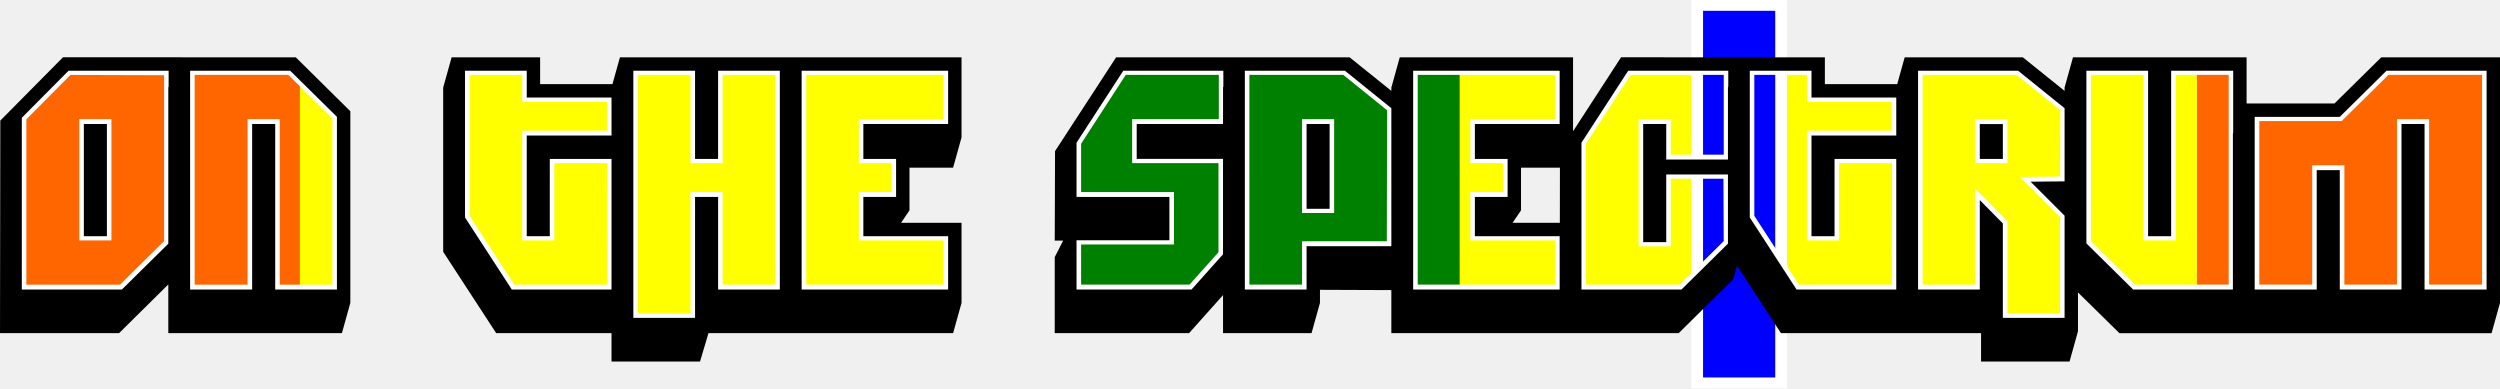
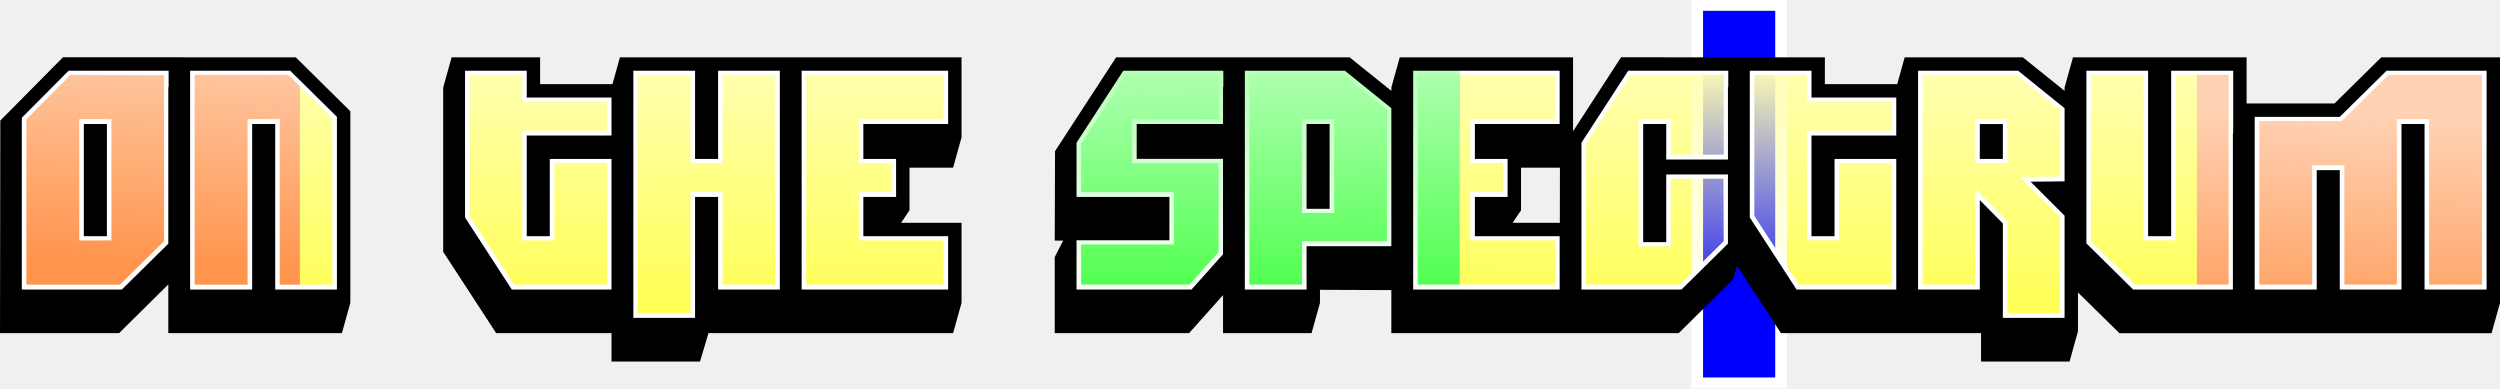
- <svg xmlns="http://www.w3.org/2000/svg" width="137.472mm" height="21.352mm" viewBox="0 0 137.472 21.352" version="1.1" id="svg1">
-   <defs id="defs1" />
+ <svg xmlns="http://www.w3.org/2000/svg" xmlns:xlink="http://www.w3.org/1999/xlink" width="137.472mm" height="21.352mm" viewBox="0 0 137.472 21.352" version="1.1" id="svg1">
+   <defs id="defs1">
+     <linearGradient id="linearGradient47">
+       <stop style="stop-color:#b3ffb3;stop-opacity:1;" offset="0" id="stop47" />
+       <stop style="stop-color:#b3ffb3;stop-opacity:0;" offset="1" id="stop48" />
+     </linearGradient>
+     <linearGradient id="linearGradient45">
+       <stop style="stop-color:#ffffb3;stop-opacity:1;" offset="0" id="stop45" />
+       <stop style="stop-color:#ffffb3;stop-opacity:0;" offset="1" id="stop46" />
+     </linearGradient>
+     <linearGradient id="linearGradient43">
+       <stop style="stop-color:#ffd1b3;stop-opacity:1;" offset="0" id="stop43" />
+       <stop style="stop-color:#ffd1b3;stop-opacity:0;" offset="1" id="stop44" />
+     </linearGradient>
+     <linearGradient xlink:href="#linearGradient43" id="linearGradient44" x1="119.544" y1="92.932" x2="118.957" y2="106.352" gradientUnits="userSpaceOnUse" />
+     <linearGradient xlink:href="#linearGradient45" id="linearGradient46" x1="117.908" y1="92.421" x2="117.839" y2="107.275" gradientUnits="userSpaceOnUse" />
+     <linearGradient xlink:href="#linearGradient47" id="linearGradient48" x1="115.977" y1="92.311" x2="116.143" y2="105.367" gradientUnits="userSpaceOnUse" />
+   </defs>
  <g id="layer1" transform="translate(-46.95556,-88.95243)">
-     <path id="rect1" style="fill:#008000;stroke-width:0.9" d="m 105.371,97.259 3.296,-4.9 h 12.326 l 2.682,2.115 0.774,-2.115 h 2.78 v 14.564 h -3.418 l -0.094,-2.333 -4.319,-0.293 -0.547,2.626 h -4.267 l -0.073,-2.626 -2.188,2.626 -7.141,0.073 0.074,-3.835 0.593,-1.251 -0.566,-0.129 z" />
-     <path id="rect2" style="fill:#ffff00;stroke-width:1.906" d="m 76.253,92.36 -4.191,0.146 -0.186,10.175 2.991,4.243 h 22.094 l 2.462,-1.795 0.06,-3.492 -4.068,-0.167 1.039,-1.185 -0.034,-2.712 -1.611,-0.153 0.048,-1.491 4.53,0.142 -0.128,-3.565 -17.831,-0.146 v 1.587 h -5.172 z m 50.976,0 v 14.564 h 11.826 l 3.501,-3.902 2.407,3.902 h 15.973 l -0.11,-2.699 2.626,2.699 h 4.311 V 92.36 h -6.389 l -0.693,2.079 -2.626,-2.079 h -6.127 l -0.264,1.699 -4.623,0.015 v -1.714 h -10.685 l -3.063,4.522 0.037,-4.522 z M 63.445,92.907 V 106.924 H 65.688 V 95.387 Z m 66.567,4.683 h 3.025 v 3.793 h -3.025 z" />
-     <path id="rect3" style="fill:#ff6600;stroke-width:2.183" d="m 50.636,92.36 -3.445,3.445 v 11.119 h 6.098 l 3.348,-3.056 -0.008,3.056 h 6.817 V 92.36 Z m 117.127,0 v 14.564 h 16.254 V 92.36 h -5.957 l -2.61,2.677 h -5.434 v -2.677 z" />
+     <path id="rect1" style="fill:#4cff4c;stroke-width:0.9;fill-opacity:1" d="m 105.371,97.259 3.296,-4.9 h 12.326 l 2.682,2.115 0.774,-2.115 h 2.78 v 14.564 h -3.418 l -0.094,-2.333 -4.319,-0.293 -0.547,2.626 h -4.267 l -0.073,-2.626 -2.188,2.626 -7.141,0.073 0.074,-3.835 0.593,-1.251 -0.566,-0.129 z" />
+     <path id="rect2" style="fill:#ffff4c;stroke-width:1.906;fill-opacity:1" d="m 76.253,92.36 -4.191,0.146 -0.186,10.175 2.991,4.243 h 22.094 l 2.462,-1.795 0.06,-3.492 -4.068,-0.167 1.039,-1.185 -0.034,-2.712 -1.611,-0.153 0.048,-1.491 4.53,0.142 -0.128,-3.565 -17.831,-0.146 v 1.587 h -5.172 z m 50.976,0 v 14.564 h 11.826 l 3.501,-3.902 2.407,3.902 h 15.973 l -0.11,-2.699 2.626,2.699 h 4.311 V 92.36 h -6.389 l -0.693,2.079 -2.626,-2.079 h -6.127 l -0.264,1.699 -4.623,0.015 v -1.714 h -10.685 l -3.063,4.522 0.037,-4.522 z M 63.445,92.907 V 106.924 H 65.688 V 95.387 Z m 66.567,4.683 h 3.025 v 3.793 h -3.025 z" />
+     <path id="rect3" style="fill:#ff944c;stroke-width:2.183;opacity:1;fill-opacity:1" d="m 50.636,92.36 -3.445,3.445 v 11.119 h 6.098 l 3.348,-3.056 -0.008,3.056 h 6.817 V 92.36 Z m 117.127,0 v 14.564 h 16.254 V 92.36 h -5.957 l -2.61,2.677 h -5.434 v -2.677 z" />
+     <path id="path43" style="fill:url(#linearGradient44);stroke-width:2.183;opacity:1;fill-opacity:1" d="m 50.636,92.36 -3.445,3.445 v 11.119 h 6.098 l 3.348,-3.056 -0.008,3.056 h 6.817 V 92.36 Z m 117.127,0 v 14.564 h 16.254 V 92.36 h -5.957 l -2.61,2.677 h -5.434 v -2.677 z" />
    <g id="g43">
      <rect style="fill:#ffffff;stroke:none;stroke-width:0.851" id="rect4" width="5.268" height="21.352" x="139.955" y="88.952" ry="0" />
      <rect style="fill:#0000ff;stroke:none;stroke-width:0.718" id="rect8" width="3.968" height="20.162" x="140.605" y="89.547" ry="0" />
    </g>
+     <path id="path44" style="fill:url(#linearGradient46);stroke-width:1.906;fill-opacity:1" d="m 76.253,92.36 -4.191,0.146 -0.186,10.175 2.991,4.243 h 22.094 l 2.462,-1.795 0.06,-3.492 -4.068,-0.167 1.039,-1.185 -0.034,-2.712 -1.611,-0.153 0.048,-1.491 4.53,0.142 -0.128,-3.565 -17.831,-0.146 v 1.587 h -5.172 z m 50.976,0 v 14.564 h 11.826 l 3.501,-3.902 2.407,3.902 h 15.973 l -0.11,-2.699 2.626,2.699 h 4.311 V 92.36 h -6.389 l -0.693,2.079 -2.626,-2.079 h -6.127 l -0.264,1.699 -4.623,0.015 v -1.714 h -10.685 l -3.063,4.522 0.037,-4.522 z M 63.445,92.907 V 106.924 H 65.688 V 95.387 Z m 66.567,4.683 h 3.025 v 3.793 h -3.025 z" />
    <path id="path32" style="color:#000000;-inkscape-font-specification:'Dimitri Swank';fill:#ffffff;-inkscape-stroke:none" d="m 50.623,92.571 -0.074,0.074 -2.642,2.662 v 9.797 h 5.853 l 2.719,-2.684 v -9.85 z m 6.537,0 v 0.25 12.283 h 3.91 v -9.102 h 0.769 v 9.102 h 3.892 v -9.85 l -2.717,-2.684 z m 15.117,0 v 0.25 8.148 l 2.685,4.135 h 5.869 l 0.018,-7.682 h -3.91 v 4.25 h -0.769 v -5.035 h 4.662 v -2.592 h -4.662 v -1.475 z m 9.254,0 v 0.25 13.842 h 3.894 v -6.649 h 0.768 v 5.09 h 3.894 v -12.534 h -3.894 v 4.852 h -0.768 l 5.17e-4,-4.852 z m 9.256,0 v 0.25 12.283 h 8.555 v -3.432 h -4.66 v -1.658 h 1.799 v -2.592 h -1.799 v -1.42 h 4.66 v -3.432 z m 17.801,0 -0.072,0.115 -2.611,4.021 v 3.307 h 5.107 v 1.881 h -5.107 v 3.209 h 6.685 l 1.869,-2.092 v -5.59 h -4.748 v -1.42 h 4.766 v -3.432 z m 6.57,0 v 0.25 12.283 h 3.895 v -2.383 h 4.66 l 0.018,-7.945 -2.733,-2.205 z m 9.256,0 V 92.821 l -5.2e-4,12.283 h 8.555 v -3.432 h -4.662 v -1.658 h 1.801 v -2.592 h -1.801 v -1.42 h 4.662 v -3.432 z m 11.939,0 -0.074,0.115 -2.609,4.021 v 8.396 h 5.853 l 2.719,-2.684 -0.02,-4.14 h -3.892 v 3.719 h -0.768 v -5.996 h 0.768 v 1.955 h 3.912 v -5.387 z m 6.57,0 v 0.25 8.148 l 2.686,4.135 h 5.869 l 0.018,-7.681 h -3.91 v 4.25 h -0.767 v -5.035 h 4.66 l 5.1e-4,-2.592 h -4.66 v -1.475 z m 9.256,0 v 0.25 12.283 h 3.893 v -4.56 l 0.769,0.779 v 5.34 h 3.893 v -5.975 l -1.52,-1.52 1.52,-0.015 0.018,-4.375 -2.733,-2.207 z m 9.254,0 v 0.25 9.6 l 2.719,2.684 h 5.855 v -12.534 h -3.912 v 9.102 h -0.767 v -9.102 z m 16.652,0 -0.072,0.072 -2.498,2.465 h -4.826 v 9.996 h 3.91 v -6.564 h 0.769 v 6.564 h 3.893 v -9.102 h 0.767 v 9.102 h 3.912 V 92.571 Z M 57.66,93.071 h 5.15 l 2.422,2.393 v 9.141 h -2.893 v -9.101 h -1.769 v 9.101 h -2.91 z m 15.117,0 h 2.893 v 1.475 h 4.662 v 1.592 h -4.662 v 6.035 h 1.769 V 97.922 h 2.91 l -0.015,6.682 h -5.099 l -2.457,-3.783 z m 9.254,0 h 2.894 v 4.851 h 1.767 v -4.851 h 2.895 v 11.533 h -2.895 v -5.09 h -1.767 v 6.648 h -2.894 z m 9.256,0 h 7.555 v 2.431 h -4.66 v 2.42 h 1.799 v 1.592 h -1.799 v 2.658 h 4.66 v 2.431 H 91.287 Z m 17.572,0 h 5.118 v 2.431 h -4.766 v 2.42 h 4.748 v 4.898 l -1.592,1.783 h -5.963 v -2.209 h 5.108 v -2.88 h -5.108 v -2.658 z m 6.799,0 h 5.164 l 2.408,1.945 -0.015,7.205 h -4.662 v 2.383 h -2.894 z m 9.256,0 h 7.555 v 2.431 h -4.662 v 2.42 h 1.801 v 1.592 h -1.801 v 2.658 h 4.662 v 2.431 h -7.555 z m 11.711,0 h 5.117 v 4.387 h -2.912 v -1.955 h -1.767 v 6.996 h 1.767 v -3.719 h 2.896 l 0.014,3.433 -2.422,2.391 h -5.149 v -7.748 z m 6.799,0 h 2.895 v 1.474 h 4.66 v 1.592 h -4.66 v 6.035 h 1.767 V 97.922 h 2.91 l -0.015,6.682 h -5.1 l -2.457,-3.783 z m 9.256,0 h 5.162 l 2.41,1.945 -0.015,3.643 -2.219,0.022 2.217,2.215 v 5.267 h -2.893 v -5.045 L 155.572,99.325 v 5.279 h -2.892 z m 9.254,0 h 2.894 v 9.102 h 1.768 v -9.102 h 2.912 v 11.533 h -5.151 l -2.424,-2.393 z m 16.359,0 h 5.149 v 11.533 h -2.912 v -9.102 h -1.768 v 9.102 h -2.892 V 98.04 h -1.769 v 6.564 h -2.91 v -8.996 h 4.532 z m -127.463,0.002 5.148,0.016 v 9.123 l -2.424,2.393 h -5.149 v -9.09 z m 0.486,2.429 v 0.25 6.42 h 1.767 v -6.67 z m 67.236,0 v 0.25 4.912 h 1.767 v -5.162 z m 38.789,0 -1.769,5.2e-4 -5.2e-4,0.25 v 2.17 h 1.769 z M 51.816,96.003 h 0.768 v 5.67 h -0.768 z m 67.237,0 h 0.767 v 4.162 h -0.767 z m 37.019,0 h 0.769 v 1.42 h -0.769 z" />
+     <path id="path46" style="fill:url(#linearGradient48);stroke-width:0.9;fill-opacity:1" d="m 105.371,97.259 3.296,-4.9 h 12.326 l 2.682,2.115 0.774,-2.115 h 2.78 v 14.564 h -3.418 l -0.094,-2.333 -4.319,-0.293 -0.547,2.626 h -4.267 l -0.073,-2.626 -2.188,2.626 -7.141,0.073 0.074,-3.835 0.593,-1.251 -0.566,-0.129 z" />
    <g id="path2">
      <path style="color:#000000;-inkscape-font-specification:'Dimitri Swank';fill:#000000;-inkscape-stroke:none" d="m 56.965,102.644 -0.463,1.662 -2.999,2.965 h -6.547 l 0.017,-11.689 3.445,-3.479 h 6.547 z m -0.737,-0.308 V 92.841 h -5.502 l -2.571,2.588 v 9.444 h 5.502 z m -3.394,-0.394 H 51.566 v -6.17 h 1.268 z m 13.386,3.668 -0.463,1.662 H 56.211 V 93.766 l 0.463,-1.662 h 6.547 l 2.999,2.965 z m -0.737,-0.737 V 95.377 L 62.912,92.841 h -5.502 v 12.032 h 3.411 v -9.101 h 1.268 v 9.101 z m 15.836,0.737 -0.463,1.662 h -6.616 l -2.914,-4.473 v -9.032 l 0.463,-1.662 h 4.867 v 1.474 h 4.662 z m -0.72,-7.918 h -3.411 v 4.25 h -1.268 v -5.536 h 4.662 V 94.314 H 75.921 V 92.841 h -3.394 v 8.072 l 2.571,3.959 h 5.484 z m 9.975,7.918 -0.463,1.662 H 85.913 l -0.463,1.56 H 80.582 V 93.766 l 0.463,-1.662 h 9.529 z m -0.737,-0.737 V 92.841 h -3.394 v 4.85 H 85.176 V 92.841 h -3.394 v 13.591 h 3.394 v -6.65 h 1.268 v 5.09 z m 9.992,0.737 -0.463,1.662 H 89.837 V 93.766 l 0.463,-1.662 h 9.529 v 4.405 l -0.463,1.662 h -2.399 v 2.348 l -0.463,0.686 h 3.325 z m -0.737,-0.737 v -2.931 h -4.662 v -2.16 h 1.8 v -2.091 h -1.8 v -1.92 h 4.662 V 92.841 h -8.055 v 12.032 z m 15.871,-8.364 -0.171,0.446 h 0.154 v 6.256 l -0.463,1.662 -2.142,2.399 h -7.387 v -4.182 l 0.463,-0.908 h -0.463 l 0.017,-4.919 3.359,-5.159 h 6.633 z m -0.737,-0.737 V 92.841 h -5.502 l -2.571,3.959 v 2.982 h 5.107 v 2.382 h -5.107 v 2.708 h 6.324 l 1.731,-1.937 v -5.245 h -4.747 v -1.92 z m 9.992,-1.217 -0.017,8.689 -0.463,1.662 -4.199,-0.017 v 0.72 l -0.463,1.662 h -4.867 V 93.766 l 0.463,-1.662 h 6.496 z m -0.737,0.36 -2.571,-2.074 h -5.502 v 12.032 h 3.394 v -2.382 h 4.662 z m -3.411,5.519 h -1.268 v -4.662 h 1.268 z m 13.386,5.176 -0.463,1.662 H 123.464 V 93.766 l 0.463,-1.662 h 9.529 v 4.405 l -0.463,1.662 h -2.399 v 2.348 l -0.463,0.686 h 3.325 z m -0.737,-0.737 v -2.931 h -4.662 v -2.16 h 1.8 v -2.091 h -1.8 v -1.92 h 4.662 V 92.841 h -8.055 v 12.032 z m 10.009,-12.769 v 10.54 l -0.463,1.662 -2.999,2.965 h -6.547 l 0.017,-9.992 3.359,-5.176 z m -0.737,0.737 h -5.502 l -2.571,3.959 v 8.072 h 5.502 l 2.571,-2.537 -0.017,-3.788 h -3.394 v 3.719 h -1.268 v -6.496 h 1.268 v 1.954 h 3.411 z m 9.975,12.769 -0.463,1.662 h -6.616 l -2.914,-4.473 v -9.032 l 0.463,-1.662 h 4.867 v 1.474 h 4.662 z m -0.72,-7.918 h -3.411 v 4.25 h -1.268 v -5.536 h 4.662 V 94.314 H 146.568 V 92.841 h -3.394 v 8.072 l 2.571,3.959 h 5.484 z m 9.992,-3.136 -0.017,5.107 -0.274,0.566 0.274,0.274 v 6.667 l -0.463,1.662 h -4.867 v -1.56 h -4.662 V 93.766 l 0.463,-1.662 h 6.496 z m -0.737,0.36 -2.571,-2.074 h -5.502 v 12.032 h 3.394 v -4.919 l 1.268,1.285 v 5.193 h 3.394 v -5.622 l -1.868,-1.868 1.868,-0.017 z m -3.411,2.777 h -1.268 v -1.92 h 1.268 z m 13.403,7.918 -0.463,1.662 h -6.53 l -3.016,-2.965 V 93.766 l 0.463,-1.662 h 9.546 z m -0.737,-0.737 V 92.841 h -3.411 v 9.101 h -1.268 V 92.841 h -3.394 v 9.495 l 2.571,2.537 z m 14.671,0.737 -0.463,1.662 H 169.74 V 96.303 l 0.463,-1.662 h 5.125 l 2.571,-2.537 h 6.53 z m -0.737,-0.737 V 92.841 h -5.502 l -2.571,2.537 h -4.679 v 9.495 h 3.411 v -6.564 h 1.268 v 6.564 h 3.394 v -9.101 h 1.268 v 9.101 z" id="path3" />
    </g>
  </g>
</svg>
